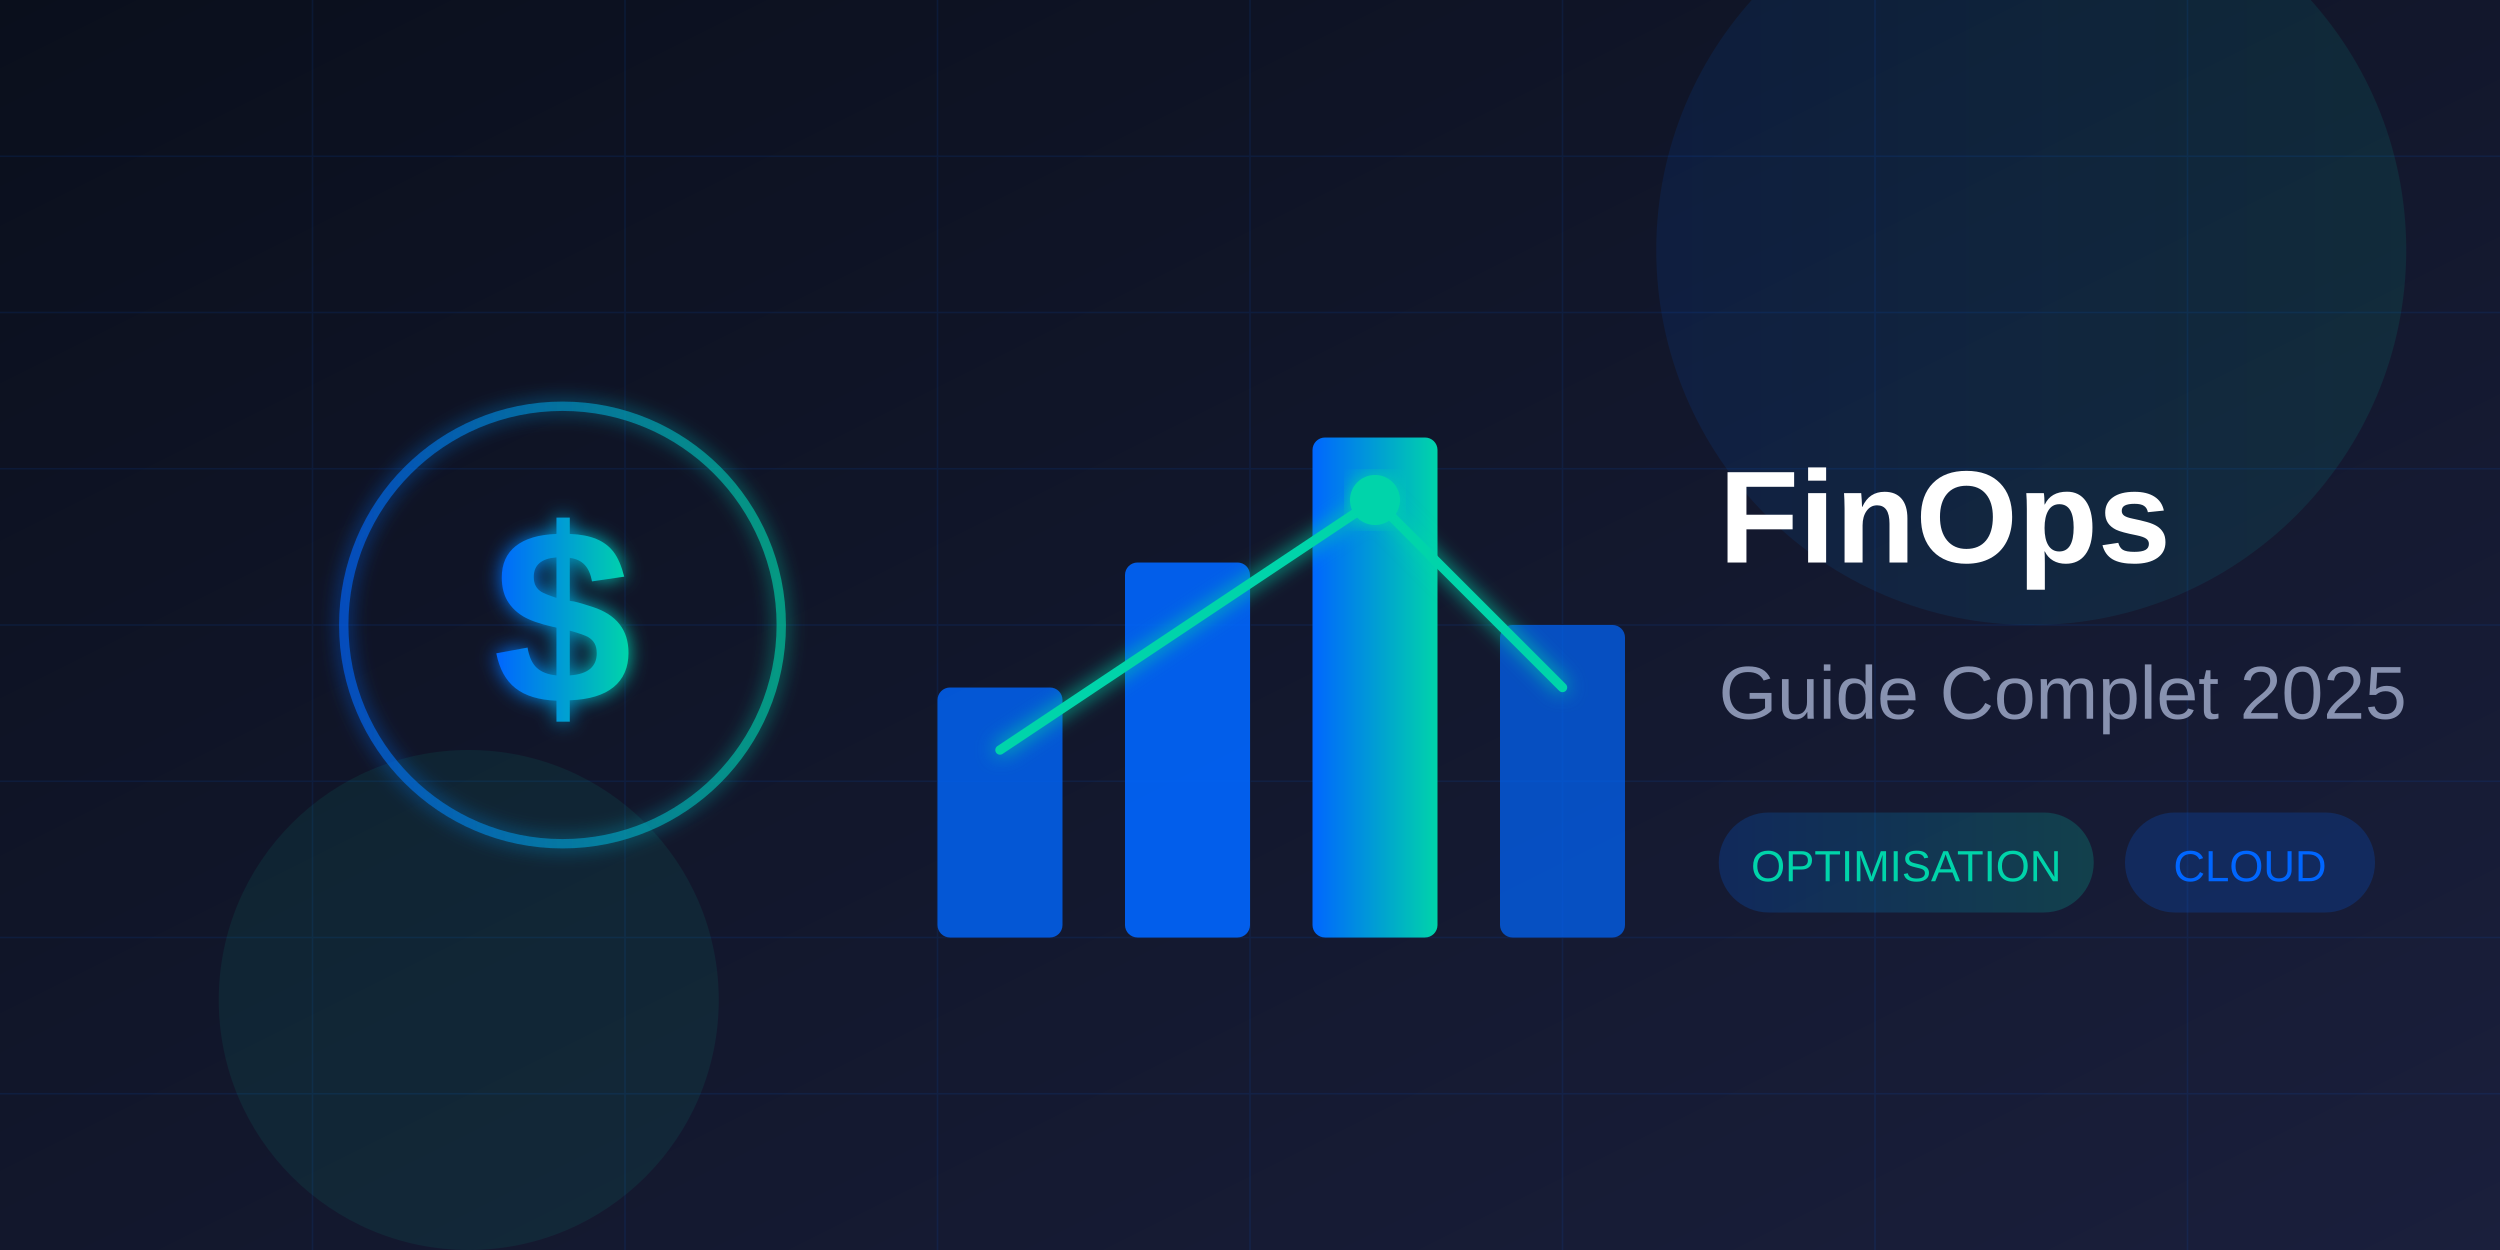
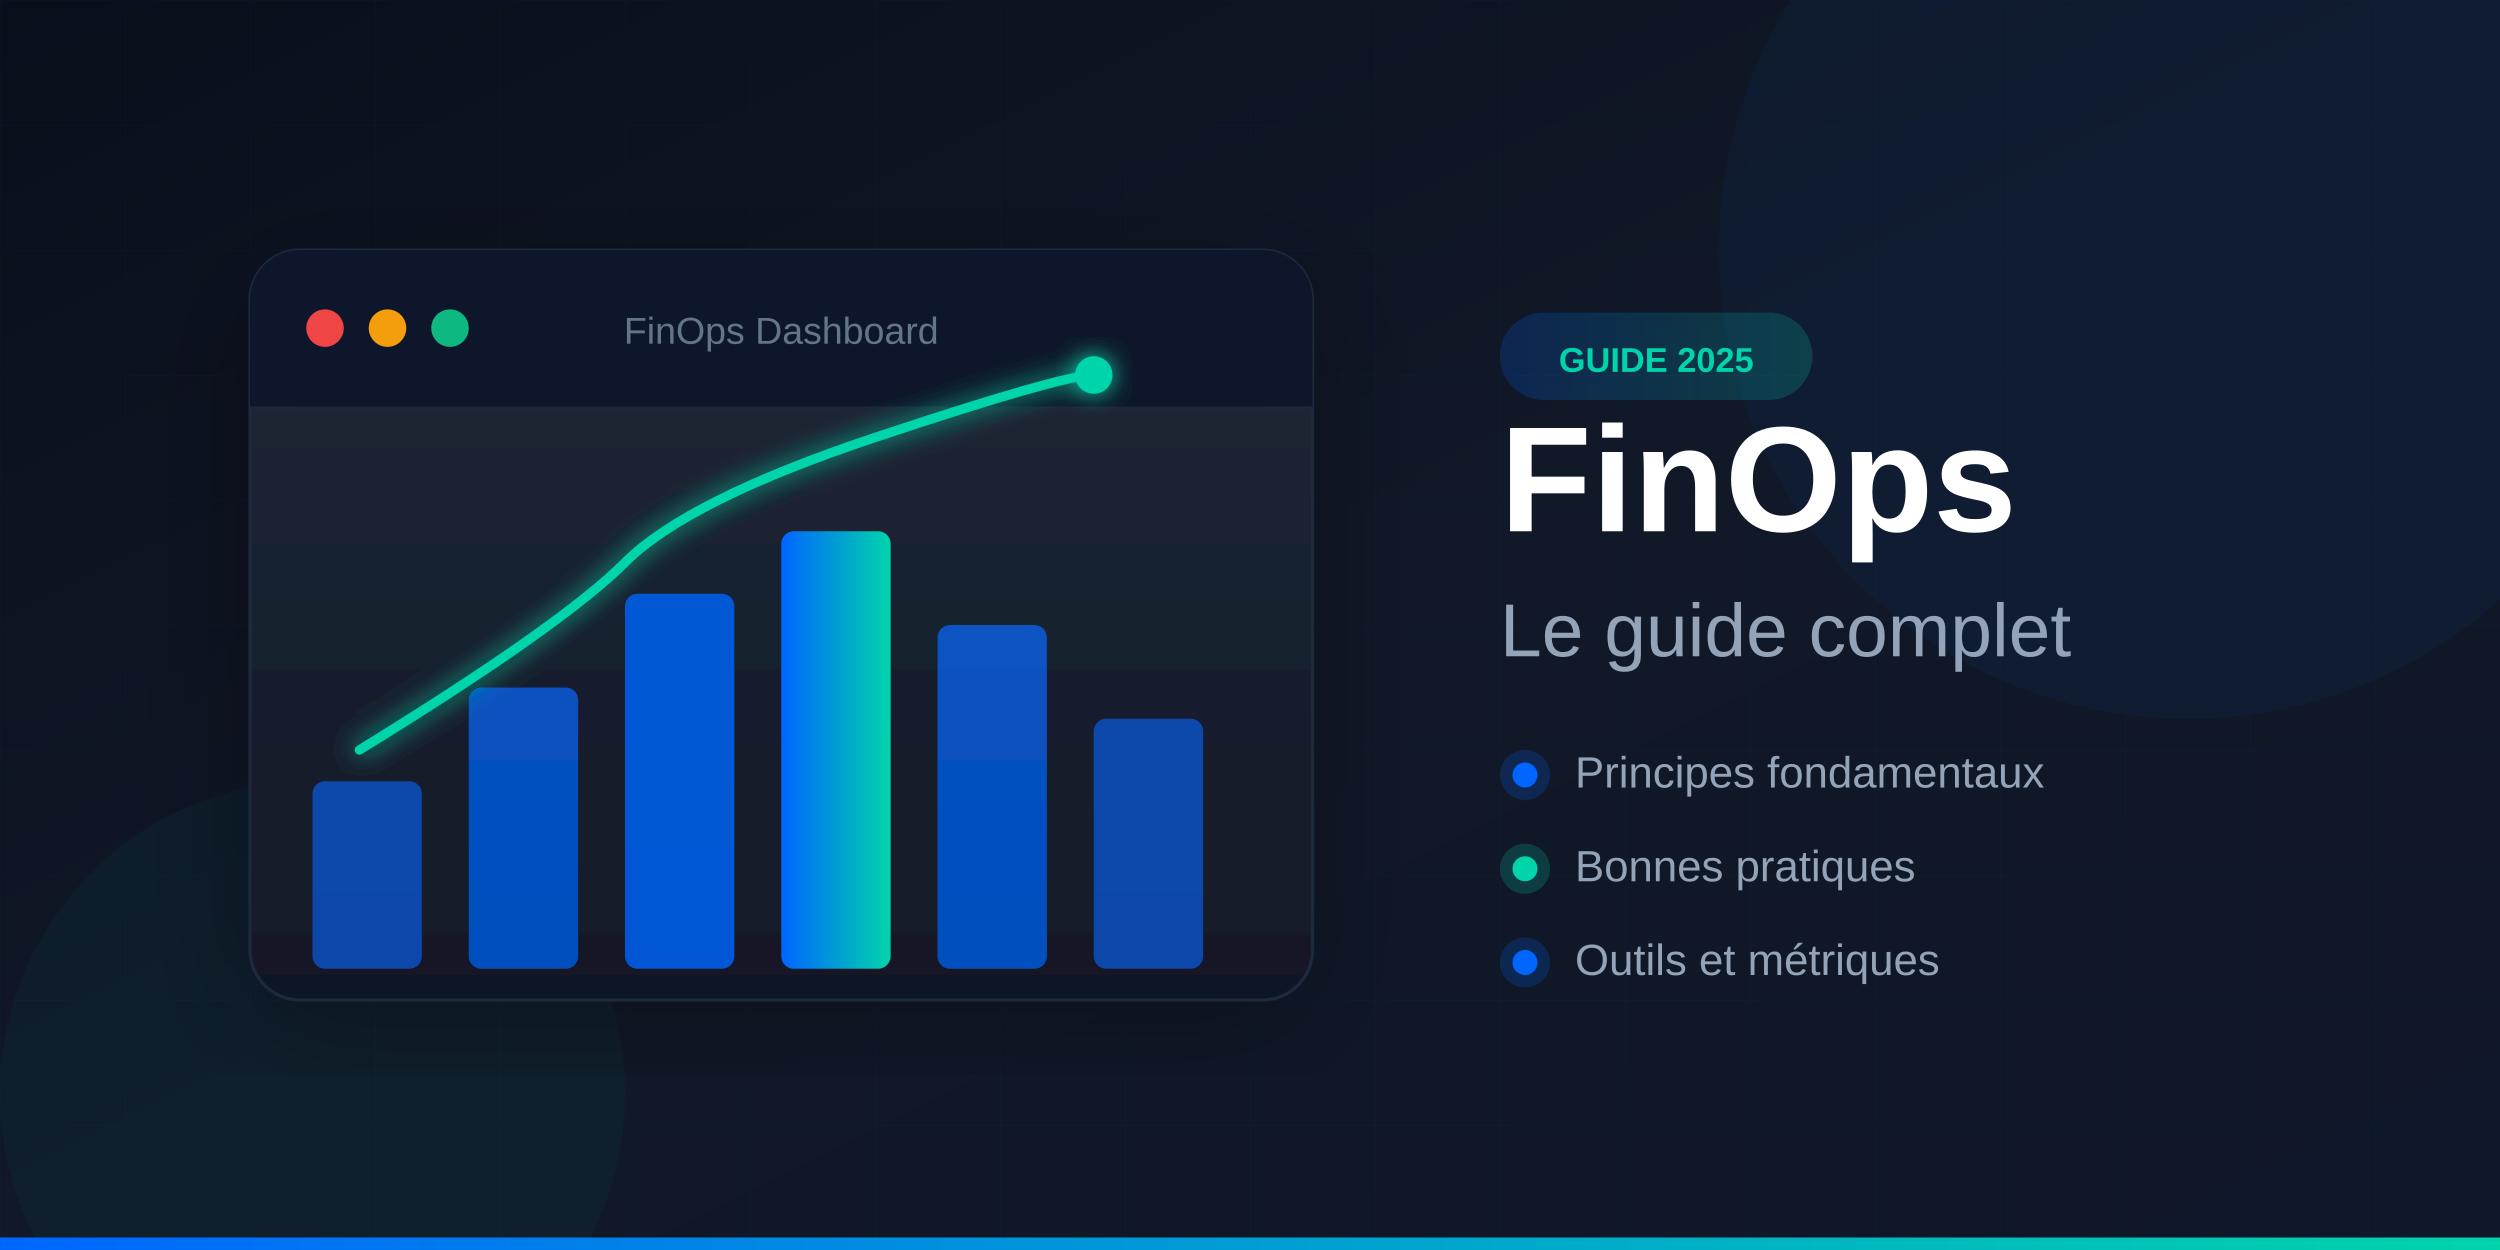
<svg xmlns="http://www.w3.org/2000/svg" width="800" height="400" viewBox="0 0 800 400" fill="none">
  <defs>
-     <linearGradient id="bg1" x1="0%" y1="0%" x2="100%" y2="100%">
+     <linearGradient id="bg-gradient" x1="0%" y1="0%" x2="100%" y2="100%">
      <stop offset="0%" style="stop-color:#0a0f1c" />
-       <stop offset="100%" style="stop-color:#1a1f3c" />
+       <stop offset="50%" style="stop-color:#111827" />
+       <stop offset="100%" style="stop-color:#0F172A" />
    </linearGradient>
-     <linearGradient id="accent1" x1="0%" y1="0%" x2="100%" y2="0%">
+     <linearGradient id="accent-gradient" x1="0%" y1="0%" x2="100%" y2="0%">
      <stop offset="0%" style="stop-color:#0066FF" />
      <stop offset="100%" style="stop-color:#00D4AA" />
    </linearGradient>
-     <filter id="glow">
-       <feGaussianBlur stdDeviation="3" result="coloredBlur" />
+     <linearGradient id="card-gradient" x1="0%" y1="0%" x2="0%" y2="100%">
+       <stop offset="0%" style="stop-color:#1F2937" />
+       <stop offset="100%" style="stop-color:#111827" />
+     </linearGradient>
+     <filter id="glow" x="-50%" y="-50%" width="200%" height="200%">
+       <feGaussianBlur stdDeviation="4" result="blur" />
      <feMerge>
-         <feMergeNode in="coloredBlur" />
+         <feMergeNode in="blur" />
        <feMergeNode in="SourceGraphic" />
      </feMerge>
    </filter>
+     <filter id="shadow">
+       <feDropShadow dx="0" dy="10" stdDeviation="20" flood-color="#000" flood-opacity="0.3" />
+     </filter>
  </defs>
-   <rect width="800" height="400" fill="url(#bg1)" />
-   <g opacity="0.1" stroke="#0066FF" stroke-width="0.5">
-     <line x1="0" y1="50" x2="800" y2="50" />
-     <line x1="0" y1="100" x2="800" y2="100" />
-     <line x1="0" y1="150" x2="800" y2="150" />
-     <line x1="0" y1="200" x2="800" y2="200" />
-     <line x1="0" y1="250" x2="800" y2="250" />
-     <line x1="0" y1="300" x2="800" y2="300" />
-     <line x1="0" y1="350" x2="800" y2="350" />
-     <line x1="100" y1="0" x2="100" y2="400" />
-     <line x1="200" y1="0" x2="200" y2="400" />
-     <line x1="300" y1="0" x2="300" y2="400" />
-     <line x1="400" y1="0" x2="400" y2="400" />
-     <line x1="500" y1="0" x2="500" y2="400" />
-     <line x1="600" y1="0" x2="600" y2="400" />
-     <line x1="700" y1="0" x2="700" y2="400" />
+   <rect width="800" height="400" fill="url(#bg-gradient)" />
+   <g opacity="0.05">
+     <pattern id="grid" width="40" height="40" patternUnits="userSpaceOnUse">
+       <path d="M 40 0 L 0 0 0 40" fill="none" stroke="#0066FF" stroke-width="0.5" />
+     </pattern>
+     <rect width="800" height="400" fill="url(#grid)" />
  </g>
-   <circle cx="650" cy="80" r="120" fill="url(#accent1)" opacity="0.1" />
-   <circle cx="150" cy="320" r="80" fill="#00D4AA" opacity="0.08" />
-   <g transform="translate(100, 120)" filter="url(#glow)">
-     <circle cx="80" cy="80" r="70" stroke="url(#accent1)" stroke-width="3" fill="none" opacity="0.6" />
-     <text x="80" y="105" font-family="Arial, sans-serif" font-size="80" font-weight="bold" fill="url(#accent1)" text-anchor="middle">$</text>
+   <circle cx="700" cy="80" r="150" fill="#0066FF" opacity="0.05" />
+   <circle cx="100" cy="350" r="100" fill="#00D4AA" opacity="0.04" />
+   <g filter="url(#shadow)">
+     <rect x="80" y="80" width="340" height="240" rx="16" fill="url(#card-gradient)" stroke="#1E293B" stroke-width="1" />
+     <rect x="80" y="80" width="340" height="50" rx="16" fill="#0F172A" />
+     <rect x="80" y="114" width="340" height="16" fill="#0F172A" />
+     <circle cx="104" cy="105" r="6" fill="#EF4444" />
+     <circle cx="124" cy="105" r="6" fill="#F59E0B" />
+     <circle cx="144" cy="105" r="6" fill="#10B981" />
+     <text x="250" y="110" font-family="Arial, sans-serif" font-size="12" fill="#64748B" text-anchor="middle">FinOps Dashboard</text>
+     <g transform="translate(100, 150)">
+       <rect x="0" y="100" width="35" height="60" rx="4" fill="#0066FF" opacity="0.6" />
+       <rect x="50" y="70" width="35" height="90" rx="4" fill="#0066FF" opacity="0.7" />
+       <rect x="100" y="40" width="35" height="120" rx="4" fill="#0066FF" opacity="0.8" />
+       <rect x="150" y="20" width="35" height="140" rx="4" fill="url(#accent-gradient)" />
+       <rect x="200" y="50" width="35" height="110" rx="4" fill="#0066FF" opacity="0.7" />
+       <rect x="250" y="80" width="35" height="80" rx="4" fill="#0066FF" opacity="0.6" />
+     </g>
+     <path d="M115 240 Q180 200 200 180 T280 140 T350 120" stroke="#00D4AA" stroke-width="3" fill="none" stroke-linecap="round" filter="url(#glow)" />
+     <circle cx="350" cy="120" r="6" fill="#00D4AA" filter="url(#glow)" />
  </g>
-   <g transform="translate(300, 100)">
-     <rect x="0" y="120" width="40" height="80" rx="4" fill="#0066FF" opacity="0.8" />
-     <rect x="60" y="80" width="40" height="120" rx="4" fill="#0066FF" opacity="0.9" />
-     <rect x="120" y="40" width="40" height="160" rx="4" fill="url(#accent1)" />
-     <rect x="180" y="100" width="40" height="100" rx="4" fill="#0066FF" opacity="0.7" />
-     <path d="M20 140 L80 100 L140 60 L200 120" stroke="#00D4AA" stroke-width="3" fill="none" stroke-linecap="round" filter="url(#glow)" />
-     <circle cx="140" cy="60" r="8" fill="#00D4AA" filter="url(#glow)" />
+   <g transform="translate(480, 100)">
+     <rect x="0" y="0" width="100" height="28" rx="14" fill="url(#accent-gradient)" opacity="0.2" />
+     <text x="50" y="19" font-family="Arial, sans-serif" font-size="11" font-weight="600" fill="#00D4AA" text-anchor="middle">GUIDE 2025</text>
+     <text x="0" y="70" font-family="Arial, sans-serif" font-size="48" font-weight="800" fill="white">FinOps</text>
+     <text x="0" y="110" font-family="Arial, sans-serif" font-size="24" fill="#94A3B8">Le guide complet</text>
+     <g transform="translate(0, 140)">
+       <circle cx="8" cy="8" r="8" fill="#0066FF" opacity="0.2" />
+       <circle cx="8" cy="8" r="4" fill="#0066FF" />
+       <text x="24" y="12" font-family="Arial, sans-serif" font-size="14" fill="#94A3B8">Principes fondamentaux</text>
+       <circle cx="8" cy="38" r="8" fill="#00D4AA" opacity="0.2" />
+       <circle cx="8" cy="38" r="4" fill="#00D4AA" />
+       <text x="24" y="42" font-family="Arial, sans-serif" font-size="14" fill="#94A3B8">Bonnes pratiques</text>
+       <circle cx="8" cy="68" r="8" fill="#0066FF" opacity="0.2" />
+       <circle cx="8" cy="68" r="4" fill="#0066FF" />
+       <text x="24" y="72" font-family="Arial, sans-serif" font-size="14" fill="#94A3B8">Outils et métriques</text>
+     </g>
  </g>
-   <text x="550" y="180" font-family="Arial, sans-serif" font-size="42" font-weight="bold" fill="white">FinOps</text>
-   <text x="550" y="230" font-family="Arial, sans-serif" font-size="24" fill="#8892b0">Guide Complet 2025</text>
-   <rect x="550" y="260" width="120" height="32" rx="16" fill="url(#accent1)" opacity="0.2" />
-   <text x="610" y="282" font-family="Arial, sans-serif" font-size="14" fill="#00D4AA" text-anchor="middle">OPTIMISATION</text>
-   <rect x="680" y="260" width="80" height="32" rx="16" fill="#0066FF" opacity="0.2" />
-   <text x="720" y="282" font-family="Arial, sans-serif" font-size="14" fill="#0066FF" text-anchor="middle">CLOUD</text>
+   <rect x="0" y="396" width="800" height="4" fill="url(#accent-gradient)" />
</svg>
